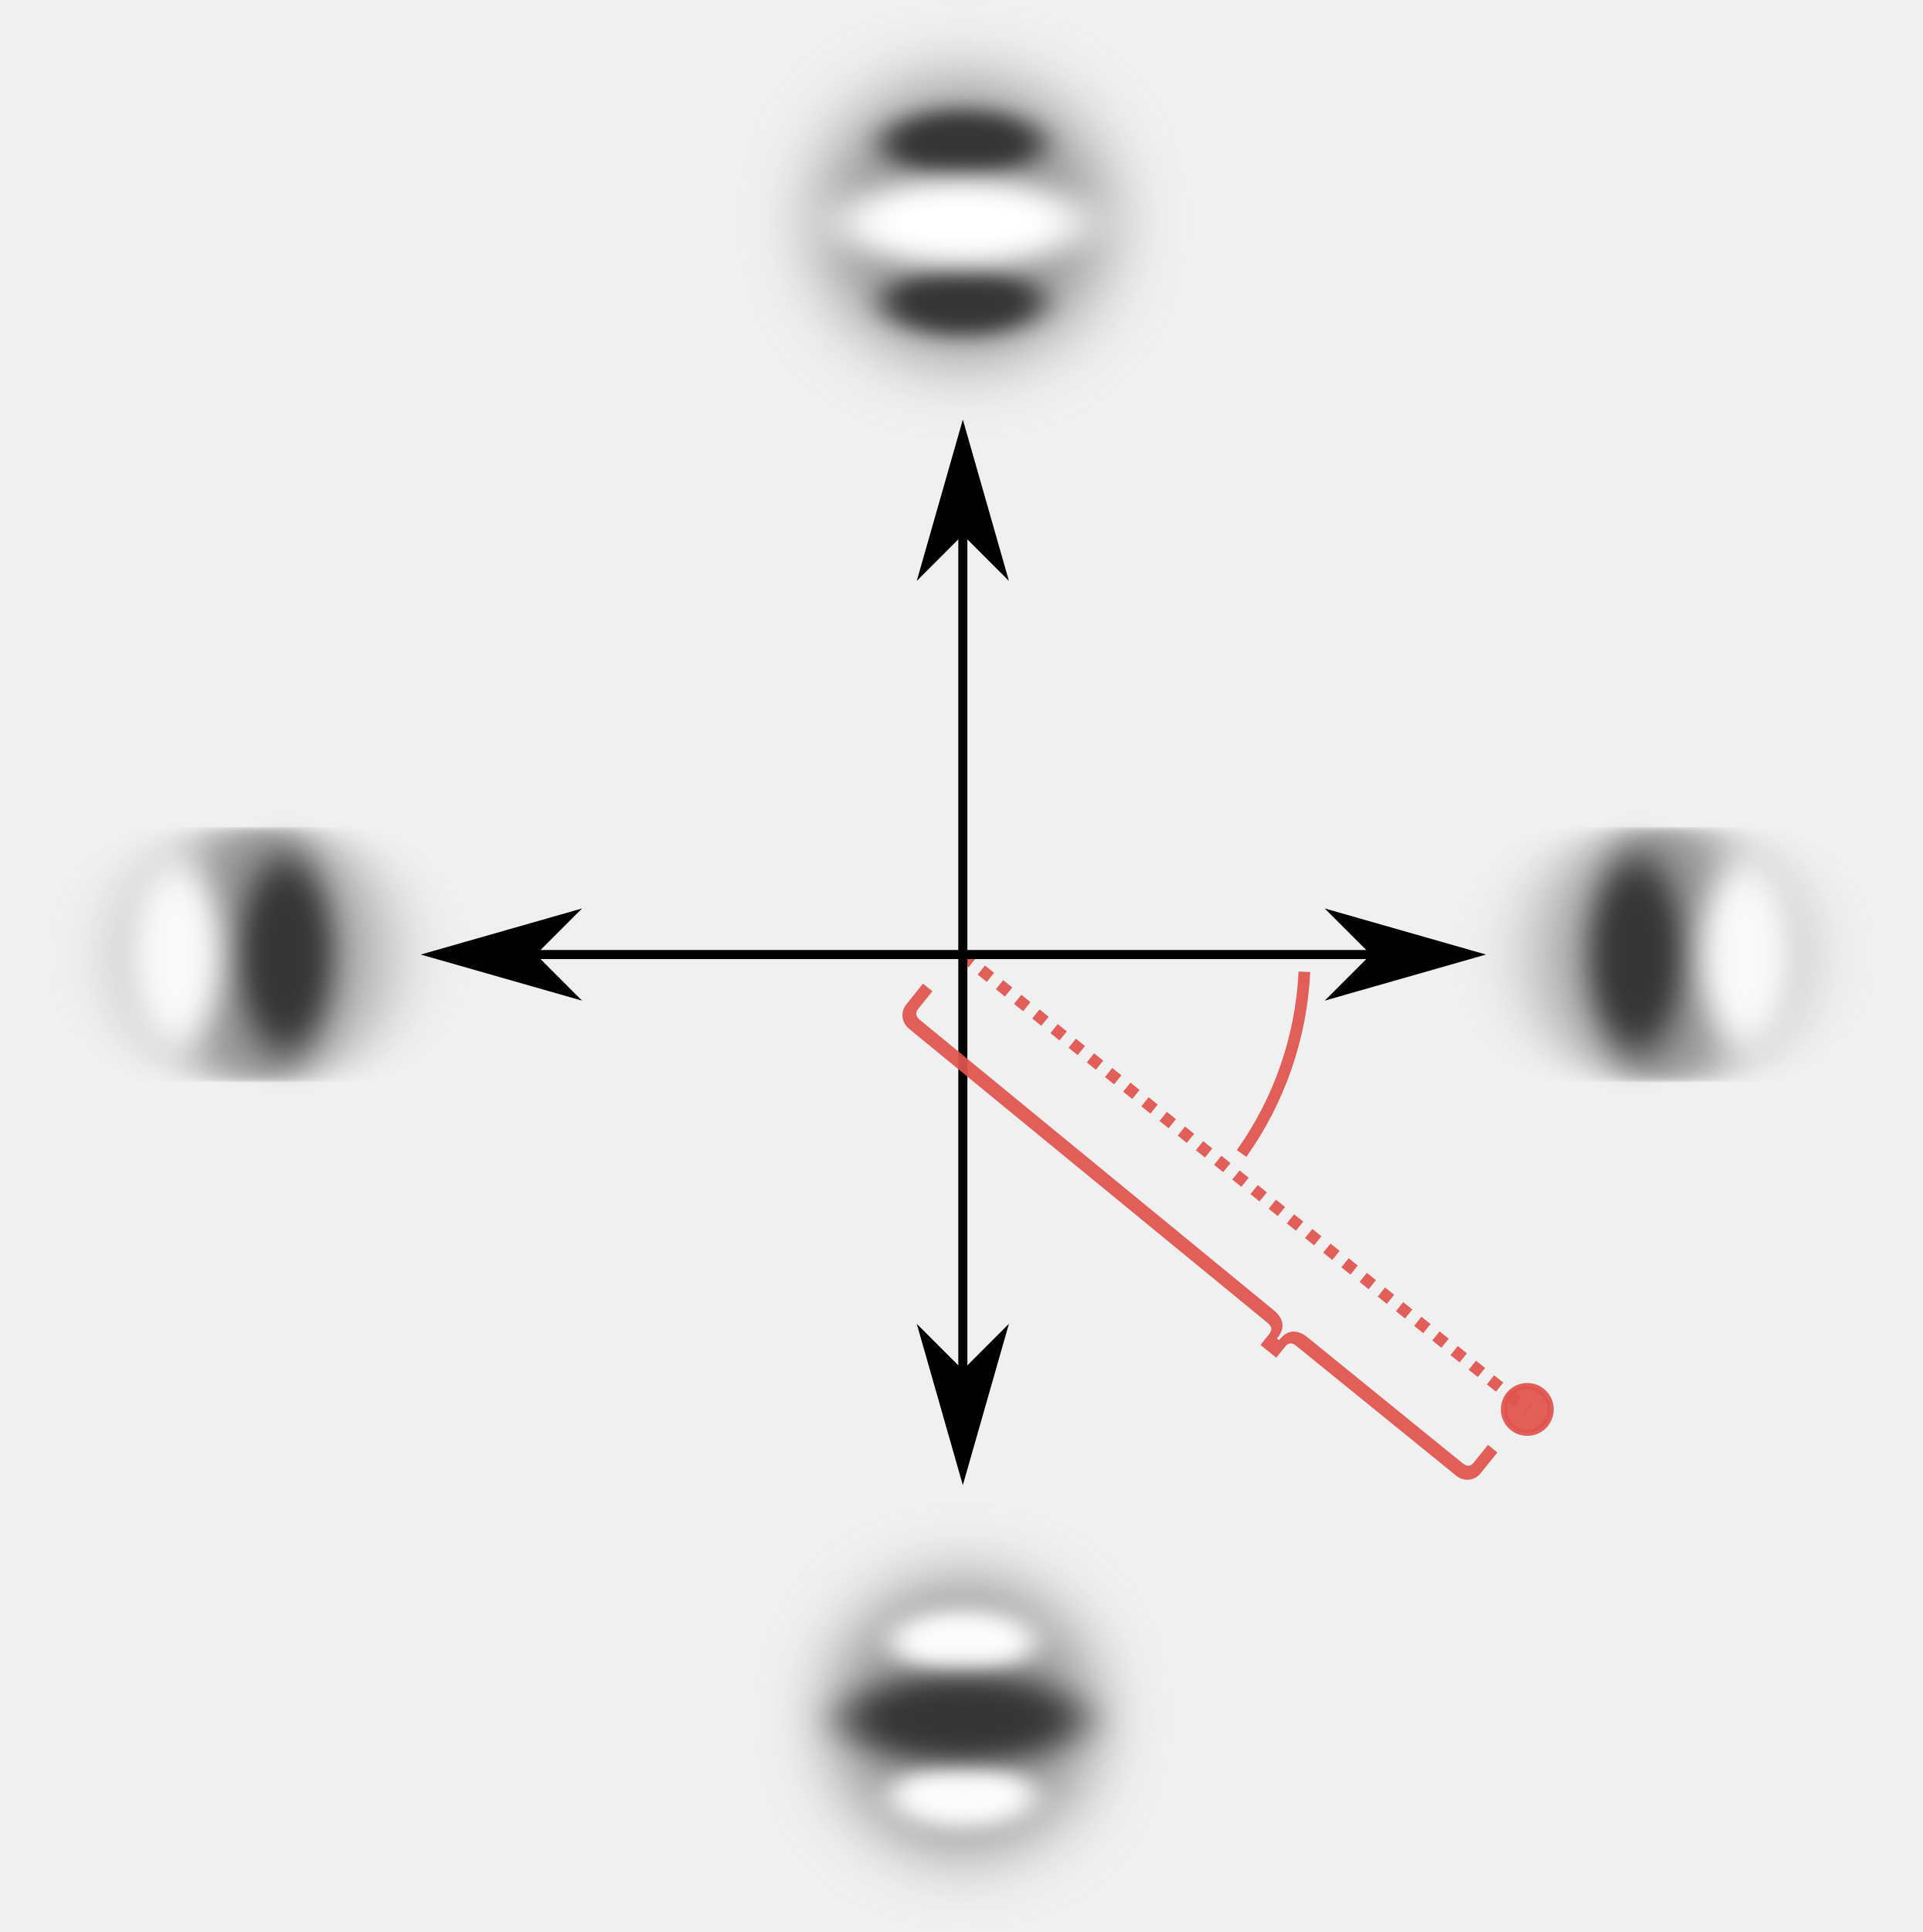
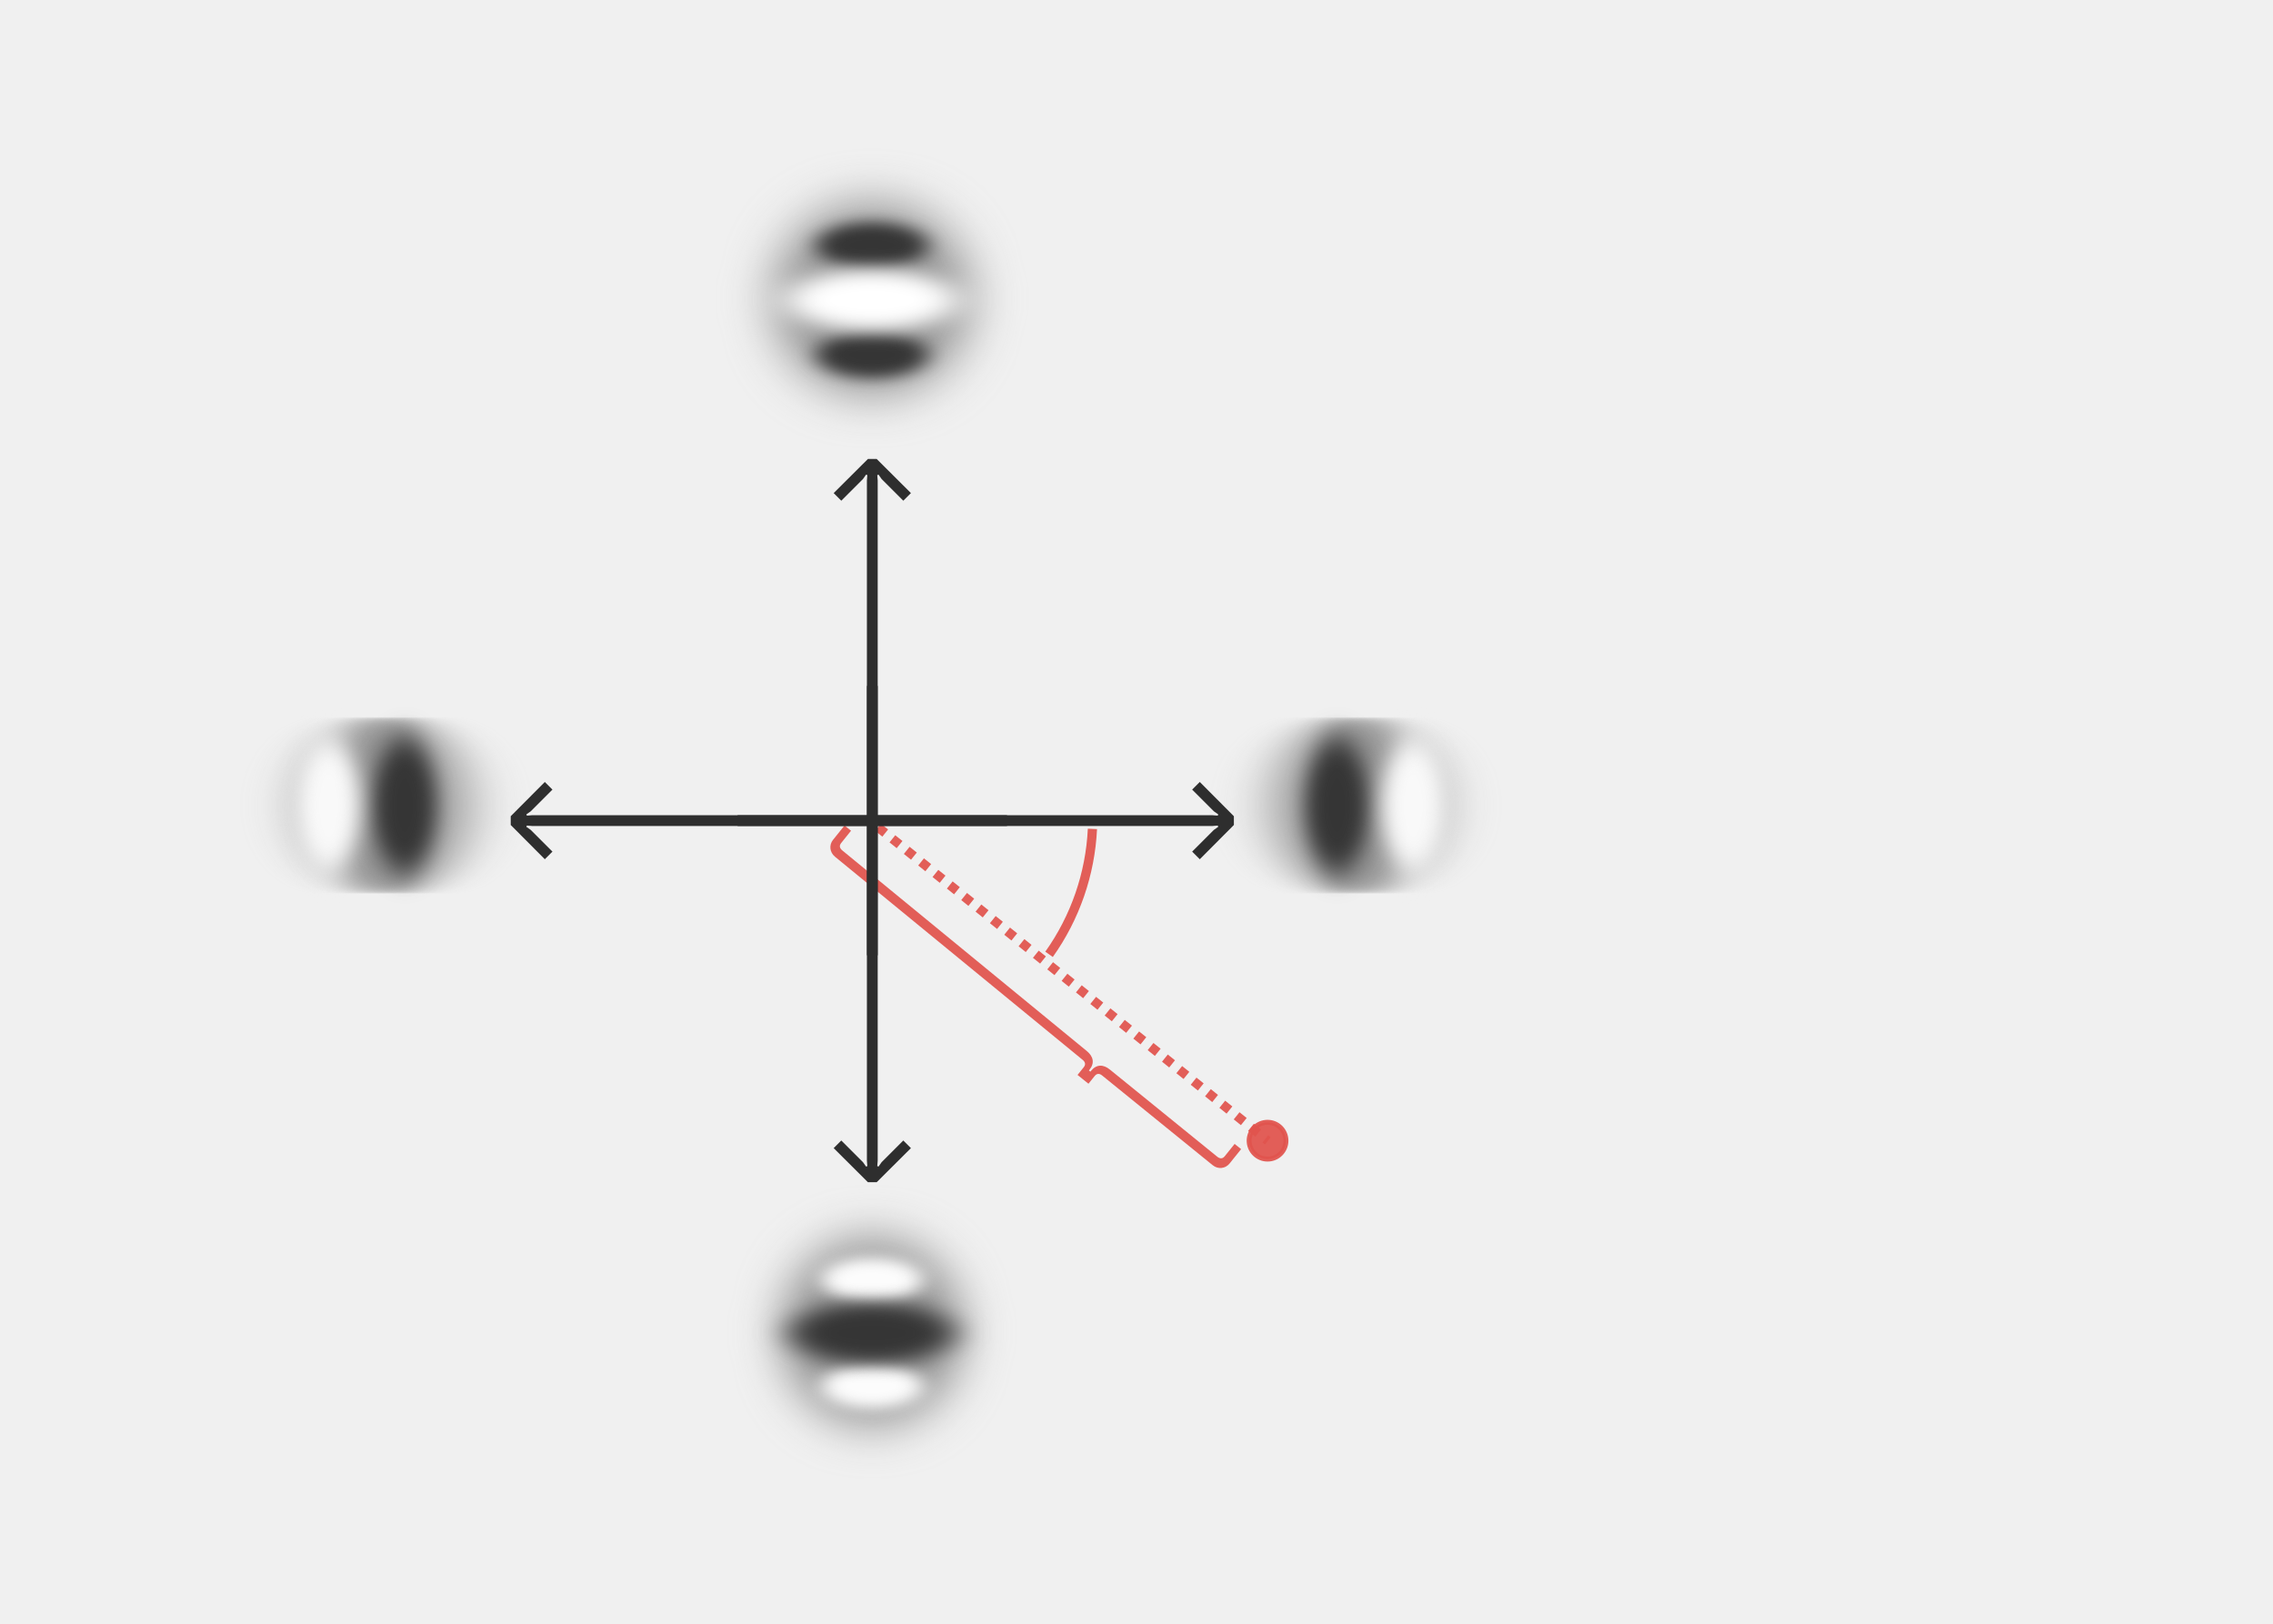
- <svg xmlns="http://www.w3.org/2000/svg" width="74.123mm" height="74.479mm" viewBox="0 0 74.123 74.479" version="1.1" id="svg8024">
+ <svg xmlns="http://www.w3.org/2000/svg" width="420" height="300" viewBox="0 0 111.125 79.375" version="1.1" id="svg8024">
  <defs id="defs8018">
-     <marker orient="auto" refY="0.0" refX="0.0" id="DotM" style="overflow:visible">
-       <path id="path8635" d="M -2.5,-1.0 C -2.5,1.76 -4.74,4.0 -7.5,4.0 C -10.26,4.0 -12.5,1.76 -12.5,-1.0 C -12.5,-3.76 -10.26,-6.0 -7.5,-6.0 C -4.74,-6.0 -2.5,-3.76 -2.5,-1.0 z " style="fill-rule:evenodd;stroke:#e1544d;stroke-width:1pt;stroke-opacity:0.933;fill:#e1544d;fill-opacity:0.933" transform="scale(0.4) translate(7.4, 1)" />
+     <marker orient="auto" refY="0" refX="0" id="DotM" style="overflow:visible">
+       <path id="path8635" d="m -2.5,-1 c 0,2.76 -2.24,5 -5,5 -2.76,0 -5,-2.24 -5,-5 0,-2.76 2.24,-5 5,-5 2.76,0 5,2.24 5,5 z" style="fill:#e1544d;fill-opacity:0.933;fill-rule:evenodd;stroke:#e1544d;stroke-width:1pt;stroke-opacity:0.933" transform="matrix(0.4,0,0,0.4,2.96,0.4)" />
    </marker>
    <marker orient="auto" refY="0" refX="0" id="Arrow1Lend" style="overflow:visible">
      <path id="path8574" d="M 0,0 5,-5 -12.5,0 5,5 Z" style="fill:#000000;fill-opacity:1;fill-rule:evenodd;stroke:#000000;stroke-width:1pt;stroke-opacity:1" transform="matrix(-0.8,0,0,-0.8,-10,0)" />
    </marker>
    <marker orient="auto" refY="0" refX="0" id="Arrow1Lstart" style="overflow:visible">
      <path id="path8571" d="M 0,0 5,-5 -12.5,0 5,5 Z" style="fill:#000000;fill-opacity:1;fill-rule:evenodd;stroke:#000000;stroke-width:1pt;stroke-opacity:1" transform="matrix(0.8,0,0,0.8,10,0)" />
    </marker>
    <marker orient="auto" refY="0" refX="0" id="Arrow1Mend" style="overflow:visible">
      <path id="path8580" d="M 0,0 5,-5 -12.5,0 5,5 Z" style="fill:#000000;fill-opacity:1;fill-rule:evenodd;stroke:#000000;stroke-width:1pt;stroke-opacity:1" transform="matrix(-0.4,0,0,-0.4,-4,0)" />
    </marker>
    <marker orient="auto" refY="0" refX="0" id="Arrow1Mstart" style="overflow:visible">
      <path id="path8577" d="M 0,0 5,-5 -12.5,0 5,5 Z" style="fill:#000000;fill-opacity:1;fill-rule:evenodd;stroke:#000000;stroke-width:1pt;stroke-opacity:1" transform="matrix(0.4,0,0,0.4,4,0)" />
    </marker>
    <filter style="color-interpolation-filters:sRGB" id="filter1432-1-7-7-5-1-8-2" x="-0.3" width="1.6" y="-0.3" height="1.6">
      <feGaussianBlur stdDeviation="1.961" id="feGaussianBlur1434-2-9-3-0-7-9-9" />
    </filter>
    <filter style="color-interpolation-filters:sRGB" id="filter1261-5-7-7-50-3" x="-0.365" width="1.729" y="-0.242" height="1.484">
      <feGaussianBlur stdDeviation="1.685" id="feGaussianBlur1263-3-8-2-17-8" />
    </filter>
    <filter style="color-interpolation-filters:sRGB" id="filter1261-5-7-7-6-1-2" x="-0.365" width="1.729" y="-0.242" height="1.484">
      <feGaussianBlur stdDeviation="1.685" id="feGaussianBlur1263-3-8-2-1-98-4" />
    </filter>
    <filter style="color-interpolation-filters:sRGB" id="filter1432-1-7-7-5-1-60-4" x="-0.3" width="1.6" y="-0.3" height="1.6">
      <feGaussianBlur stdDeviation="1.961" id="feGaussianBlur1434-2-9-3-0-7-4-2" />
    </filter>
    <filter style="color-interpolation-filters:sRGB" id="filter1261-5-7-7-8-2" x="-0.365" width="1.729" y="-0.242" height="1.484">
      <feGaussianBlur stdDeviation="1.685" id="feGaussianBlur1263-3-8-2-8-7" />
    </filter>
    <filter style="color-interpolation-filters:sRGB" id="filter1261-5-7-7-6-8-6" x="-0.365" width="1.729" y="-0.242" height="1.484">
      <feGaussianBlur stdDeviation="1.685" id="feGaussianBlur1263-3-8-2-1-97-1" />
    </filter>
    <filter style="color-interpolation-filters:sRGB" id="filter1432-1-7-2-5-1" x="-0.3" width="1.6" y="-0.3" height="1.6">
      <feGaussianBlur stdDeviation="1.961" id="feGaussianBlur1434-2-9-0-4-3" />
    </filter>
    <filter style="color-interpolation-filters:sRGB" id="filter1261-7-2-61-6-4" x="-0.365" width="1.729" y="-0.242" height="1.484">
      <feGaussianBlur stdDeviation="1.685" id="feGaussianBlur1263-0-0-5-3-7" />
    </filter>
    <filter style="color-interpolation-filters:sRGB" id="filter1261-6-9-2-5-1-7" x="-0.365" width="1.729" y="-0.242" height="1.484">
      <feGaussianBlur stdDeviation="1.685" id="feGaussianBlur1263-2-3-3-4-2-3" />
    </filter>
    <filter style="color-interpolation-filters:sRGB" id="filter1261-5-6-7-7-0-1" x="-0.365" width="1.729" y="-0.242" height="1.484">
      <feGaussianBlur stdDeviation="1.685" id="feGaussianBlur1263-3-0-5-6-6-8" />
    </filter>
    <filter style="color-interpolation-filters:sRGB" id="filter1432-1-7-6-8" x="-0.3" width="1.6" y="-0.3" height="1.6">
      <feGaussianBlur stdDeviation="1.961" id="feGaussianBlur1434-2-9-8-6" />
    </filter>
    <filter style="color-interpolation-filters:sRGB" id="filter1261-7-2-63-2" x="-0.365" width="1.729" y="-0.242" height="1.484">
      <feGaussianBlur stdDeviation="1.685" id="feGaussianBlur1263-0-0-57-0" />
    </filter>
    <filter style="color-interpolation-filters:sRGB" id="filter1261-6-9-2-4-0" x="-0.365" width="1.729" y="-0.242" height="1.484">
      <feGaussianBlur stdDeviation="1.685" id="feGaussianBlur1263-2-3-3-2-3" />
    </filter>
    <filter style="color-interpolation-filters:sRGB" id="filter1261-5-6-7-4-0" x="-0.365" width="1.729" y="-0.242" height="1.484">
      <feGaussianBlur stdDeviation="1.685" id="feGaussianBlur1263-3-0-5-0-4" />
    </filter>
    <marker orient="auto" refY="0" refX="0" id="Arrow1Lstart-6" style="overflow:visible">
      <path id="path8571-7" d="M 0,0 5,-5 -12.5,0 5,5 Z" style="fill:#000000;fill-opacity:1;fill-rule:evenodd;stroke:#000000;stroke-width:1pt;stroke-opacity:1" transform="matrix(0.8,0,0,0.8,10,0)" />
    </marker>
    <marker orient="auto" refY="0" refX="0" id="Arrow1Lend-2" style="overflow:visible">
      <path id="path8574-1" d="M 0,0 5,-5 -12.5,0 5,5 Z" style="fill:#000000;fill-opacity:1;fill-rule:evenodd;stroke:#000000;stroke-width:1pt;stroke-opacity:1" transform="matrix(-0.8,0,0,-0.8,-10,0)" />
    </marker>
    <marker orient="auto" refY="0" refX="0" id="Arrow1Lstart-6-6" style="overflow:visible">
      <path id="path8571-7-6" d="M 0,0 5,-5 -12.5,0 5,5 Z" style="fill:#000000;fill-opacity:1;fill-rule:evenodd;stroke:#000000;stroke-width:1pt;stroke-opacity:1" transform="matrix(0.8,0,0,0.8,10,0)" />
    </marker>
    <marker orient="auto" refY="0" refX="0" id="Arrow1Lend-2-8" style="overflow:visible">
      <path id="path8574-1-7" d="M 0,0 5,-5 -12.5,0 5,5 Z" style="fill:#000000;fill-opacity:1;fill-rule:evenodd;stroke:#000000;stroke-width:1pt;stroke-opacity:1" transform="matrix(-0.8,0,0,-0.8,-10,0)" />
    </marker>
  </defs>
-   <g id="layer1" transform="translate(-53.80878,-35.25426)">
-     <path style="fill:none;stroke:#e1544d;stroke-width:0.45;stroke-linecap:butt;stroke-linejoin:miter;stroke-miterlimit:4;stroke-dasharray:0.45,0.45;stroke-dashoffset:0;stroke-opacity:0.933;marker-end:url(#DotM)" d="M 90.948,72.086 112.715,89.599" id="path8026-0-7" />
-     <path style="fill:none;stroke:#000000;stroke-width:0.35;stroke-linecap:butt;stroke-linejoin:miter;stroke-miterlimit:4;stroke-dasharray:none;stroke-opacity:1;marker-start:url(#Arrow1Lstart);marker-end:url(#Arrow1Lend)" d="M 90.936,91.828 V 52.108" id="path8026" />
-     <g style="stroke-width:2.646" id="g1872-8-1" transform="matrix(0.5631794,0,0,0.6280201,102.4043,-21.75329)">
-       <circle transform="rotate(135,20.21327,83.85567)" r="7.843" cy="32.322" cx="61.327" id="path1318-2-2-4-0-2-66-6" style="opacity:1;fill:#919191;fill-opacity:1;stroke:none;stroke-width:0.7;stroke-opacity:1;filter:url(#filter1432-1-7-7-5-1-8-2)" />
-       <ellipse transform="matrix(0.5633521,0,0,0.7126744,10.19792,127.4645)" ry="8.352" rx="5.546" cy="30.733" cx="27.596" id="path815-5-1-2-9-0" style="opacity:1;fill:#353535;fill-opacity:1;stroke:none;stroke-width:1.105;stroke-opacity:1;filter:url(#filter1261-5-7-7-50-3)" />
-       <ellipse transform="matrix(0.5633521,0,0,0.7126744,17.74829,127.4645)" ry="8.352" rx="5.546" cy="30.733" cx="27.596" id="path815-5-1-2-0-71-2" style="opacity:1;fill:#f9f9f9;fill-opacity:1;stroke:none;stroke-width:1.105;stroke-opacity:1;filter:url(#filter1261-5-7-7-6-1-2)" />
+   <g id="layer1" transform="translate(-53.80878,-30.35832)">
+     <path style="fill:none;stroke:#e1544d;stroke-width:0.45;stroke-linecap:butt;stroke-linejoin:miter;stroke-miterlimit:4;stroke-dasharray:0.45, 0.45;stroke-dashoffset:0;stroke-opacity:0.933;marker-end:url(#DotM)" d="M 96.736,70.799 115.792,86.131" id="path8026-0-7" />
+     <g style="stroke-width:3.023" id="g1872-8-1" transform="matrix(0.4929931,0,0,0.5498055,106.482,-12.39302)">
+       <circle transform="rotate(135,20.21327,83.85567)" r="7.843" cy="32.322" cx="61.327" id="path1318-2-2-4-0-2-66-6" style="opacity:1;fill:#919191;fill-opacity:1;stroke:none;stroke-width:0.8;stroke-opacity:1;filter:url(#filter1432-1-7-7-5-1-8-2)" />
+       <ellipse transform="matrix(0.5633521,0,0,0.7126744,10.19792,127.4645)" ry="8.352" rx="5.546" cy="30.733" cx="27.596" id="path815-5-1-2-9-0" style="opacity:1;fill:#353535;fill-opacity:1;stroke:none;stroke-width:1.262;stroke-opacity:1;filter:url(#filter1261-5-7-7-50-3)" />
+       <ellipse transform="matrix(0.5633521,0,0,0.7126744,17.74829,127.4645)" ry="8.352" rx="5.546" cy="30.733" cx="27.596" id="path815-5-1-2-0-71-2" style="opacity:1;fill:#f9f9f9;fill-opacity:1;stroke:none;stroke-width:1.262;stroke-opacity:1;filter:url(#filter1261-5-7-7-6-1-2)" />
    </g>
-     <g style="stroke-width:2.646" id="g1872-7-6" transform="matrix(-0.5631794,0,0,0.6280201,79.33664,-21.75329)">
-       <circle transform="rotate(135,20.21327,83.85567)" r="7.843" cy="32.322" cx="61.327" id="path1318-2-2-4-0-2-6-0" style="opacity:1;fill:#919191;fill-opacity:1;stroke:none;stroke-width:0.7;stroke-opacity:1;filter:url(#filter1432-1-7-7-5-1-60-4)" />
-       <ellipse transform="matrix(0.5633521,0,0,0.7126744,10.19792,127.4645)" ry="8.352" rx="5.546" cy="30.733" cx="27.596" id="path815-5-1-2-4-2" style="opacity:1;fill:#353535;fill-opacity:1;stroke:none;stroke-width:1.105;stroke-opacity:1;filter:url(#filter1261-5-7-7-8-2)" />
-       <ellipse transform="matrix(0.5633521,0,0,0.7126744,17.74829,127.4645)" ry="8.352" rx="5.546" cy="30.733" cx="27.596" id="path815-5-1-2-0-3-3" style="opacity:1;fill:#f9f9f9;fill-opacity:1;stroke:none;stroke-width:1.105;stroke-opacity:1;filter:url(#filter1261-5-7-7-6-8-6)" />
+     <g style="stroke-width:3.023" id="g1872-7-6" transform="matrix(-0.4929931,0,0,0.5498055,86.28909,-12.39302)">
+       <circle transform="rotate(135,20.21327,83.85567)" r="7.843" cy="32.322" cx="61.327" id="path1318-2-2-4-0-2-6-0" style="opacity:1;fill:#919191;fill-opacity:1;stroke:none;stroke-width:0.8;stroke-opacity:1;filter:url(#filter1432-1-7-7-5-1-60-4)" />
+       <ellipse transform="matrix(0.5633521,0,0,0.7126744,10.19792,127.4645)" ry="8.352" rx="5.546" cy="30.733" cx="27.596" id="path815-5-1-2-4-2" style="opacity:1;fill:#353535;fill-opacity:1;stroke:none;stroke-width:1.262;stroke-opacity:1;filter:url(#filter1261-5-7-7-8-2)" />
+       <ellipse transform="matrix(0.5633521,0,0,0.7126744,17.74829,127.4645)" ry="8.352" rx="5.546" cy="30.733" cx="27.596" id="path815-5-1-2-0-3-3" style="opacity:1;fill:#f9f9f9;fill-opacity:1;stroke:none;stroke-width:1.262;stroke-opacity:1;filter:url(#filter1261-5-7-7-6-8-6)" />
    </g>
-     <g id="g21890" transform="matrix(1.656529,0,0,1.656529,-97.11683,3.24649)">
-       <circle transform="matrix(0,0.399141,-0.391944,0,126.1904,34.7964)" r="7.843" cy="32.322" cx="61.327" id="path1318-2-2-6-8-3" style="opacity:1;fill:#919191;fill-opacity:1;stroke:none;stroke-width:0.669;stroke-opacity:1;filter:url(#filter1432-1-7-2-5-1)" />
-       <ellipse transform="matrix(0,0.1338542,-0.2062299,0,119.86,53.82665)" ry="8.352" rx="5.546" cy="30.733" cx="27.596" id="path815-6-2-6-3-9" style="opacity:1;fill:#fcfcfc;fill-opacity:1;stroke-width:1.592;filter:url(#filter1261-7-2-61-6-4)" />
-       <ellipse transform="matrix(0,0.1338542,-0.2062299,0,119.86,57.42858)" ry="8.352" rx="5.546" cy="30.733" cx="27.596" id="path815-9-1-8-4-7-4" style="opacity:1;fill:#fcfcfc;fill-opacity:1;stroke-width:1.592;filter:url(#filter1261-6-9-2-5-1-7)" />
-       <ellipse transform="matrix(0,0.1789419,-0.3277077,0,123.5933,54.3834)" ry="8.352" rx="5.546" cy="30.733" cx="27.596" id="path815-5-8-9-9-0-6" style="opacity:1;fill:#353535;fill-opacity:1;stroke:none;stroke-width:1.093;stroke-opacity:1;filter:url(#filter1261-5-6-7-7-0-1)" />
+     <g id="g21890" transform="matrix(1.450083,0,0,1.450222,-68.17383,9.493246)" style="stroke-width:1.142">
+       <circle transform="matrix(0,0.399141,-0.391944,0,126.1904,34.7964)" r="7.843" cy="32.322" cx="61.327" id="path1318-2-2-6-8-3" style="opacity:1;fill:#919191;fill-opacity:1;stroke:none;stroke-width:0.764;stroke-opacity:1;filter:url(#filter1432-1-7-2-5-1)" />
+       <ellipse transform="matrix(0,0.1338542,-0.2062299,0,119.86,53.82665)" ry="8.352" rx="5.546" cy="30.733" cx="27.596" id="path815-6-2-6-3-9" style="opacity:1;fill:#fcfcfc;fill-opacity:1;stroke-width:1.819;filter:url(#filter1261-7-2-61-6-4)" />
+       <ellipse transform="matrix(0,0.1338542,-0.2062299,0,119.86,57.42858)" ry="8.352" rx="5.546" cy="30.733" cx="27.596" id="path815-9-1-8-4-7-4" style="opacity:1;fill:#fcfcfc;fill-opacity:1;stroke-width:1.819;filter:url(#filter1261-6-9-2-5-1-7)" />
+       <ellipse transform="matrix(0,0.1789419,-0.3277077,0,123.5933,54.3834)" ry="8.352" rx="5.546" cy="30.733" cx="27.596" id="path815-5-8-9-9-0-6" style="opacity:1;fill:#353535;fill-opacity:1;stroke:none;stroke-width:1.248;stroke-opacity:1;filter:url(#filter1261-5-6-7-7-0-1)" />
    </g>
-     <g id="g21860" transform="matrix(1.698022,0,0,1.698022,-102.3959,-146.6678)">
-       <circle transform="matrix(0,0.3991483,-0.4130113,0,127.2062,87.66802)" r="7.843" cy="32.322" cx="61.327" id="path1318-2-2-67-6" style="opacity:1;fill:#919191;fill-opacity:1;stroke:none;stroke-width:0.652;stroke-opacity:1;filter:url(#filter1432-1-7-6-8)" />
-       <ellipse transform="matrix(0,0.1338566,-0.2173149,0,120.5355,106.6986)" ry="8.352" rx="5.546" cy="30.733" cx="27.596" id="path815-6-2-3-9" style="opacity:1;fill:#353535;fill-opacity:1;stroke-width:1.551;filter:url(#filter1261-7-2-63-2)" />
-       <ellipse transform="matrix(0,0.1338566,-0.2173149,0,120.5355,110.3006)" ry="8.352" rx="5.546" cy="30.733" cx="27.596" id="path815-9-1-8-5-6" style="opacity:1;fill:#353535;fill-opacity:1;stroke-width:1.551;filter:url(#filter1261-6-9-2-4-0)" />
-       <ellipse transform="matrix(0,0.1789451,-0.3453223,0,124.4695,107.2554)" ry="8.352" rx="5.546" cy="30.733" cx="27.596" id="path815-5-8-9-3-0" style="opacity:1;fill:#ffffff;fill-opacity:1;stroke:none;stroke-width:1.064;stroke-opacity:1;filter:url(#filter1261-5-6-7-4-0)" />
+     <g id="g21860" transform="matrix(1.486406,0,0,1.486548,-72.795,-121.7505)" style="stroke-width:1.142">
+       <circle transform="matrix(0,0.3991483,-0.4130113,0,127.2062,87.66802)" r="7.843" cy="32.322" cx="61.327" id="path1318-2-2-67-6" style="opacity:1;fill:#919191;fill-opacity:1;stroke:none;stroke-width:0.744;stroke-opacity:1;filter:url(#filter1432-1-7-6-8)" />
+       <ellipse transform="matrix(0,0.1338566,-0.2173149,0,120.5355,106.6986)" ry="8.352" rx="5.546" cy="30.733" cx="27.596" id="path815-6-2-3-9" style="opacity:1;fill:#353535;fill-opacity:1;stroke-width:1.772;filter:url(#filter1261-7-2-63-2)" />
+       <ellipse transform="matrix(0,0.1338566,-0.2173149,0,120.5355,110.3006)" ry="8.352" rx="5.546" cy="30.733" cx="27.596" id="path815-9-1-8-5-6" style="opacity:1;fill:#353535;fill-opacity:1;stroke-width:1.772;filter:url(#filter1261-6-9-2-4-0)" />
+       <ellipse transform="matrix(0,0.1789451,-0.3453223,0,124.4695,107.2554)" ry="8.352" rx="5.546" cy="30.733" cx="27.596" id="path815-5-8-9-3-0" style="opacity:1;fill:#ffffff;fill-opacity:1;stroke:none;stroke-width:1.216;stroke-opacity:1;filter:url(#filter1261-5-6-7-4-0)" />
    </g>
-     <path style="fill:none;stroke:#000000;stroke-width:0.35;stroke-linecap:butt;stroke-linejoin:miter;stroke-miterlimit:4;stroke-dasharray:none;stroke-opacity:1;marker-start:url(#Arrow1Lstart-6);marker-end:url(#Arrow1Lend-2)" d="m 70.712,72.052 h 39.719" id="path8026-0" />
-     <flowRoot xml:space="preserve" id="flowRoot11790" style="font-style:normal;font-weight:normal;font-size:40px;line-height:1.25;font-family:sans-serif;letter-spacing:0px;word-spacing:0px;fill:#000000;fill-opacity:1;stroke:none" transform="matrix(0,-0.1078339,0.1078339,0,64.78257,85.38664)">
-       <flowRegion id="flowRegion11792">
-         <rect id="rect11794" width="127.279" height="69.448" x="201.525" y="197.725" />
+     <flowRoot xml:space="preserve" id="flowRoot11790" style="font-style:normal;font-weight:normal;font-size:40px;line-height:1.25;font-family:sans-serif;letter-spacing:0px;word-spacing:0px;fill:#2e2e2e;fill-opacity:1;stroke:none;stroke-width:1.142" transform="matrix(0,-0.09440406,0.09439505,0,72.93461,80.17511)">
+       <flowRegion id="flowRegion11792" style="fill:#2e2e2e;fill-opacity:1;stroke-width:1.142">
+         <rect id="rect11794" width="127.279" height="69.448" x="201.525" y="197.725" style="fill:#2e2e2e;fill-opacity:1;stroke-width:1.142" />
      </flowRegion>
-       <flowPara id="flowPara11796" style="font-style:normal;font-variant:normal;font-weight:normal;font-stretch:normal;font-family:'Space Grotesk';-inkscape-font-specification:'Space Grotesk'">Im</flowPara>
+       <flowPara id="flowPara11796" style="font-style:normal;font-variant:normal;font-weight:normal;font-stretch:normal;font-size:44.845px;font-family:'Space Grotesk';-inkscape-font-specification:'Space Grotesk';fill:#2e2e2e;fill-opacity:1;stroke-width:1.142">Im</flowPara>
    </flowRoot>
-     <flowRoot xml:space="preserve" id="flowRoot11790-0" style="font-style:normal;font-weight:normal;font-size:40px;line-height:1.25;font-family:sans-serif;letter-spacing:0px;word-spacing:0px;fill:#000000;fill-opacity:1;stroke:none" transform="matrix(0.1078339,0,0,0.1078339,76.70668,45.88055)">
-       <flowRegion id="flowRegion11792-9">
-         <rect id="rect11794-0" width="127.279" height="69.448" x="201.525" y="197.725" />
+     <flowRoot xml:space="preserve" id="flowRoot11790-0" style="font-style:normal;font-weight:normal;font-size:40px;line-height:1.25;font-family:sans-serif;letter-spacing:0px;word-spacing:0px;fill:#2e2e2e;fill-opacity:1;stroke:none;stroke-width:1.142" transform="matrix(0.09439505,0,0,0.09440406,86.63272,46.58136)">
+       <flowRegion id="flowRegion11792-9" style="fill:#2e2e2e;fill-opacity:1;stroke-width:1.142">
+         <rect id="rect11794-0" width="127.279" height="69.448" x="201.525" y="197.725" style="fill:#2e2e2e;fill-opacity:1;stroke-width:1.142" />
      </flowRegion>
-       <flowPara id="flowPara11796-7" style="font-style:normal;font-variant:normal;font-weight:normal;font-stretch:normal;font-family:'Space Grotesk';-inkscape-font-specification:'Space Grotesk'">Re</flowPara>
+       <flowPara id="flowPara11796-7" style="font-style:normal;font-variant:normal;font-weight:normal;font-stretch:normal;font-size:44.845px;font-family:'Space Grotesk';-inkscape-font-specification:'Space Grotesk';fill:#2e2e2e;fill-opacity:1;stroke-width:1.142">Re</flowPara>
    </flowRoot>
-     <flowRoot xml:space="preserve" id="flowRoot11790-0-3" style="font-style:normal;font-weight:normal;font-size:40px;line-height:1.25;font-family:sans-serif;letter-spacing:0px;word-spacing:0px;fill:#e1544d;fill-opacity:0.933;stroke:none" transform="matrix(0.08562541,0.06554718,-0.06554718,0.08562541,95.56349,55.23847)">
-       <flowRegion id="flowRegion11792-9-7" style="fill:#e1544d;fill-opacity:0.933">
-         <rect id="rect11794-0-6" width="127.279" height="69.448" x="201.525" y="197.725" style="fill:#e1544d;fill-opacity:0.933" />
+     <flowRoot xml:space="preserve" id="flowRoot11790-0-3" style="font-style:normal;font-weight:normal;font-size:40px;line-height:1.25;font-family:sans-serif;letter-spacing:0px;word-spacing:0px;fill:#e1544d;fill-opacity:0.933;stroke:none;stroke-width:1.142" transform="matrix(0.07495433,0.05738383,-0.05737835,0.07496148,100.3047,54.58484)">
+       <flowRegion id="flowRegion11792-9-7" style="fill:#e1544d;fill-opacity:0.933;stroke-width:1.142">
+         <rect id="rect11794-0-6" width="127.279" height="69.448" x="201.525" y="197.725" style="fill:#e1544d;fill-opacity:0.933;stroke-width:1.142" />
      </flowRegion>
-       <flowPara id="flowPara11796-7-9" style="font-style:normal;font-variant:normal;font-weight:normal;font-stretch:normal;font-family:'Space Grotesk';-inkscape-font-specification:'Space Grotesk';fill:#e1544d;fill-opacity:0.933">abs</flowPara>
+       <flowPara id="flowPara11796-7-9" style="font-style:normal;font-variant:normal;font-weight:normal;font-stretch:normal;font-size:44.845px;font-family:'Space Grotesk';-inkscape-font-specification:'Space Grotesk';fill:#e1544d;fill-opacity:0.933;stroke-width:1.142">abs</flowPara>
    </flowRoot>
-     <g aria-label="{" transform="matrix(0.1655976,-0.2063535,0.2063535,0.1655976,119.7116,35.44781)" style="font-style:normal;font-weight:normal;font-size:40px;line-height:1.25;font-family:sans-serif;letter-spacing:0px;word-spacing:0px;fill:#e1544d;fill-opacity:0.933;stroke:none" id="flowRoot13199">
-       <path d="m -193.188,71.198 v 2.96 l 2.08,0 c 0.72,0 1.084,0.4 1.08,1.16 l -0.16,30.049 c -0.008,1.44 1.08,2.56 2.52,2.56 h 3.88 v -1.76 h -3.32 c -0.72,0 -1.084,-0.4 -1.08,-1.2 l 0.16,-29.169 c 0.01,-1.8 -0.92,-2.92 -2.72,-2.92 h -0.2 l 0,-0.4 h 0.2 c 1.8,0 2.701,-1.12 2.72,-2.92 l 0.716,-66.708 c 0.009,-0.8 0.36,-1.2 1.08,-1.2 l 3.32,0 v -1.76 l -3.88,0 c -1.44,0 -2.505,1.12 -2.52,2.56 l -0.716,67.588 c -0.008,0.76 -0.36,1.16 -1.08,1.16 z" style="font-style:normal;font-variant:normal;font-weight:300;font-stretch:normal;font-family:'Space Grotesk';-inkscape-font-specification:'Space Grotesk Light';fill:#e1544d;fill-opacity:0.933" id="path13207" />
+     <g aria-label="{" transform="matrix(0.1449599,-0.1806539,0.1806367,0.1449738,121.6323,37.68417)" style="font-style:normal;font-weight:normal;font-size:40px;line-height:1.25;font-family:sans-serif;letter-spacing:0px;word-spacing:0px;fill:#e1544d;fill-opacity:0.933;stroke:none;stroke-width:1.142" id="flowRoot13199">
+       <path d="m -193.188,71.198 v 2.96 h 2.08 c 0.72,0 1.084,0.4 1.08,1.16 l -0.16,30.049 c -0.008,1.44 1.08,2.56 2.52,2.56 h 3.88 v -1.76 h -3.32 c -0.72,0 -1.084,-0.4 -1.08,-1.2 l 0.16,-29.169 c 0.01,-1.8 -0.92,-2.92 -2.72,-2.92 h -0.2 v -0.4 h 0.2 c 1.8,0 2.701,-1.12 2.72,-2.92 l 0.716,-66.708 c 0.009,-0.8 0.36,-1.2 1.08,-1.2 h 3.32 v -1.76 h -3.88 c -1.44,0 -2.505,1.12 -2.52,2.56 l -0.716,67.588 c -0.008,0.76 -0.36,1.16 -1.08,1.16 z" style="font-style:normal;font-variant:normal;font-weight:300;font-stretch:normal;font-family:'Space Grotesk';-inkscape-font-specification:'Space Grotesk Light';fill:#e1544d;fill-opacity:0.933;stroke-width:1.142" id="path13207" />
    </g>
-     <path style="opacity:1;fill:none;fill-opacity:0.933;stroke:#e1544d;stroke-width:0.45;stroke-miterlimit:4;stroke-dasharray:none;stroke-dashoffset:0;stroke-opacity:0.933" d="m 104.107,72.717 c -0.121,2.518 -0.961,4.949 -2.422,7.004" id="path13234" />
-     <flowRoot xml:space="preserve" id="flowRoot11790-0-3-9" style="font-style:normal;font-weight:normal;font-size:40px;line-height:1.25;font-family:sans-serif;letter-spacing:0px;word-spacing:0px;fill:#e1544d;fill-opacity:0.933;stroke:none" transform="matrix(0.1078336,-2.3875876e-4,2.3875876e-4,0.1078336,81.99746,54.6365)">
-       <flowRegion id="flowRegion11792-9-7-8" style="fill:#e1544d;fill-opacity:0.933">
-         <rect id="rect11794-0-6-0" width="127.279" height="69.448" x="201.525" y="197.725" style="fill:#e1544d;fill-opacity:0.933" />
+     <path style="opacity:1;fill:none;fill-opacity:0.933;stroke:#e1544d;stroke-width:0.45;stroke-miterlimit:4;stroke-dasharray:none;stroke-dashoffset:0;stroke-opacity:0.933" d="m 107.217,70.879 c -0.106,2.205 -0.842,4.333 -2.121,6.131" id="path13234" />
+     <flowRoot xml:space="preserve" id="flowRoot11790-0-3-9" style="font-style:normal;font-weight:normal;font-size:40px;line-height:1.25;font-family:sans-serif;letter-spacing:0px;word-spacing:0px;fill:#e1544d;fill-opacity:0.933;stroke:none;stroke-width:1.142" transform="matrix(0.08937774,0.03036524,-0.03036817,0.08938626,95.90212,48.15223)">
+       <flowRegion id="flowRegion11792-9-7-8" style="fill:#e1544d;fill-opacity:0.933;stroke-width:1.142">
+         <rect id="rect11794-0-6-0" width="127.279" height="69.448" x="201.525" y="197.725" style="fill:#e1544d;fill-opacity:0.933;stroke-width:1.142" />
      </flowRegion>
-       <flowPara id="flowPara11796-7-9-4" style="font-style:normal;font-variant:normal;font-weight:normal;font-stretch:normal;font-family:'Space Grotesk';-inkscape-font-specification:'Space Grotesk';fill:#e1544d;fill-opacity:0.933">angle</flowPara>
+       <flowPara id="flowPara11796-7-9-4" style="font-style:normal;font-variant:normal;font-weight:normal;font-stretch:normal;font-size:44.845px;font-family:'Space Grotesk';-inkscape-font-specification:'Space Grotesk';fill:#e1544d;fill-opacity:0.933;stroke-width:1.142">angle</flowPara>
+     </flowRoot>
+     <g aria-label="→" transform="matrix(0,-0.4396074,0.4396074,0,115.3298,88.40251)" style="font-style:normal;font-weight:normal;font-size:40px;line-height:1.25;font-family:sans-serif;letter-spacing:0px;word-spacing:0px;fill:#2e2e2e;fill-opacity:1;stroke:none;stroke-width:0.602" id="flowRoot837-4-8">
+       <path d="m 77.206,-47.232 -0.848,0.848 2.416,2.416 0.48,0.336 -0.048,0.144 -0.592,-0.048 H 25.805 v 1.2 h 52.809 l 0.592,-0.048 0.048,0.144 -0.48,0.336 -2.416,2.416 0.848,0.848 3.792,-3.808 v -0.976 z" style="font-style:normal;font-variant:normal;font-weight:normal;font-stretch:normal;font-size:16px;font-family:'Space Grotesk';-inkscape-font-specification:'Space Grotesk';fill:#2e2e2e;fill-opacity:1;stroke-width:0.602" id="path1921" />
+       <path d="m 4.366,-47.232 0.848,0.848 -2.416,2.416 -0.48,0.336 0.048,0.144 0.592,-0.048 H 55.767 v 1.2 H 2.958 l -0.592,-0.048 -0.048,0.144 0.48,0.336 2.416,2.416 -0.848,0.848 -3.792,-3.808 v -0.976 z" style="font-style:normal;font-variant:normal;font-weight:normal;font-stretch:normal;font-size:16px;line-height:1.25;font-family:'Space Grotesk';-inkscape-font-specification:'Space Grotesk';letter-spacing:0px;word-spacing:0px;fill:#2e2e2e;fill-opacity:1;stroke:none;stroke-width:0.602" id="path1921-6" />
+       <path d="m 45.082,-6.516 -0.848,-0.848 -2.416,2.416 -0.336,0.48 -0.144,-0.048 0.048,-0.592 V -57.917 h -1.2 v 52.809 l 0.048,0.592 -0.144,0.048 -0.336,-0.48 -2.416,-2.416 -0.848,0.848 3.808,3.792 h 0.976 z" style="font-style:normal;font-variant:normal;font-weight:normal;font-stretch:normal;font-size:16px;line-height:1.25;font-family:'Space Grotesk';-inkscape-font-specification:'Space Grotesk';letter-spacing:0px;word-spacing:0px;fill:#2e2e2e;fill-opacity:1;stroke:none;stroke-width:0.602" id="path1921-0" />
+       <path d="m 45.082,-79.355 -0.848,0.848 -2.416,-2.416 -0.336,-0.48 -0.144,0.048 0.048,0.592 v 52.809 h -1.2 v -52.809 l 0.048,-0.592 -0.144,-0.048 -0.336,0.48 -2.416,2.416 -0.848,-0.848 3.808,-3.792 h 0.976 z" style="font-style:normal;font-variant:normal;font-weight:normal;font-stretch:normal;font-size:16px;line-height:1.25;font-family:'Space Grotesk';-inkscape-font-specification:'Space Grotesk';letter-spacing:0px;word-spacing:0px;fill:#2e2e2e;fill-opacity:1;stroke:none;stroke-width:0.602" id="path1921-6-9" />
+     </g>
+     <flowRoot xml:space="preserve" id="flowRoot11790-0-1" style="font-style:normal;font-weight:normal;font-size:40px;line-height:1.25;font-family:sans-serif;letter-spacing:0px;word-spacing:0px;fill:#2e2e2e;fill-opacity:0.498;stroke:none;stroke-width:1.142" transform="matrix(0.09439505,0,0,0.09440406,107.5438,49.18137)">
+       <flowRegion id="flowRegion11792-9-2" style="fill:#2e2e2e;fill-opacity:0.498;stroke-width:1.142">
+         <rect id="rect11794-0-4" width="127.279" height="69.448" x="201.525" y="197.725" style="fill:#2e2e2e;fill-opacity:0.498;stroke-width:1.142" />
+       </flowRegion>
+       <flowPara id="flowPara11796-7-90" style="font-style:normal;font-variant:normal;font-weight:normal;font-stretch:normal;font-size:44.845px;font-family:'Space Grotesk';-inkscape-font-specification:'Space Grotesk';fill:#2e2e2e;fill-opacity:0.498;stroke-width:1.142">0°</flowPara>
+     </flowRoot>
+     <flowRoot xml:space="preserve" id="flowRoot11790-0-1-1" style="font-style:normal;font-weight:normal;font-size:40px;line-height:1.25;font-family:sans-serif;letter-spacing:0px;word-spacing:0px;fill:#2e2e2e;fill-opacity:0.498;stroke:none;stroke-width:1.142" transform="matrix(0.09439505,0,0,0.09440406,73.98556,15.20702)">
+       <flowRegion id="flowRegion11792-9-2-4" style="fill:#2e2e2e;fill-opacity:0.498;stroke-width:1.142">
+         <rect id="rect11794-0-4-4" width="127.279" height="69.448" x="201.525" y="197.725" style="fill:#2e2e2e;fill-opacity:0.498;stroke-width:1.142" />
+       </flowRegion>
+       <flowPara id="flowPara11796-7-90-3" style="font-style:normal;font-variant:normal;font-weight:normal;font-stretch:normal;font-size:44.845px;font-family:'Space Grotesk';-inkscape-font-specification:'Space Grotesk';fill:#2e2e2e;fill-opacity:0.498;stroke-width:1.142">90°</flowPara>
+     </flowRoot>
+     <flowRoot xml:space="preserve" id="flowRoot11790-0-1-1-2" style="font-style:normal;font-weight:normal;font-size:40px;line-height:1.25;font-family:sans-serif;letter-spacing:0px;word-spacing:0px;fill:#2e2e2e;fill-opacity:0.498;stroke:none;stroke-width:1.142" transform="matrix(0.09439505,0,0,0.09440406,38.54095,49.14828)">
+       <flowRegion id="flowRegion11792-9-2-4-5" style="fill:#2e2e2e;fill-opacity:0.498;stroke-width:1.142">
+         <rect id="rect11794-0-4-4-1" width="127.279" height="69.448" x="201.525" y="197.725" style="fill:#2e2e2e;fill-opacity:0.498;stroke-width:1.142" />
+       </flowRegion>
+       <flowPara id="flowPara11796-7-90-3-3" style="font-style:normal;font-variant:normal;font-weight:normal;font-stretch:normal;font-size:44.845px;font-family:'Space Grotesk';-inkscape-font-specification:'Space Grotesk';fill:#2e2e2e;fill-opacity:0.498;stroke-width:1.142">180°</flowPara>
+     </flowRoot>
+     <flowRoot xml:space="preserve" id="flowRoot11790-0-1-1-2-2" style="font-style:normal;font-weight:normal;font-size:40px;line-height:1.25;font-family:sans-serif;letter-spacing:0px;word-spacing:0px;fill:#2e2e2e;fill-opacity:0.498;stroke:none;stroke-width:1.142" transform="matrix(0.09439505,0,0,0.09440406,73.95637,83.85235)">
+       <flowRegion id="flowRegion11792-9-2-4-5-6" style="fill:#2e2e2e;fill-opacity:0.498;stroke-width:1.142">
+         <rect id="rect11794-0-4-4-1-0" width="127.279" height="69.448" x="201.525" y="197.725" style="fill:#2e2e2e;fill-opacity:0.498;stroke-width:1.142" />
+       </flowRegion>
+       <flowPara id="flowPara11796-7-90-3-3-6" style="font-style:normal;font-variant:normal;font-weight:normal;font-stretch:normal;font-size:44.845px;font-family:'Space Grotesk';-inkscape-font-specification:'Space Grotesk';fill:#2e2e2e;fill-opacity:0.498;stroke-width:1.142">270°</flowPara>
    </flowRoot>
  </g>
</svg>
